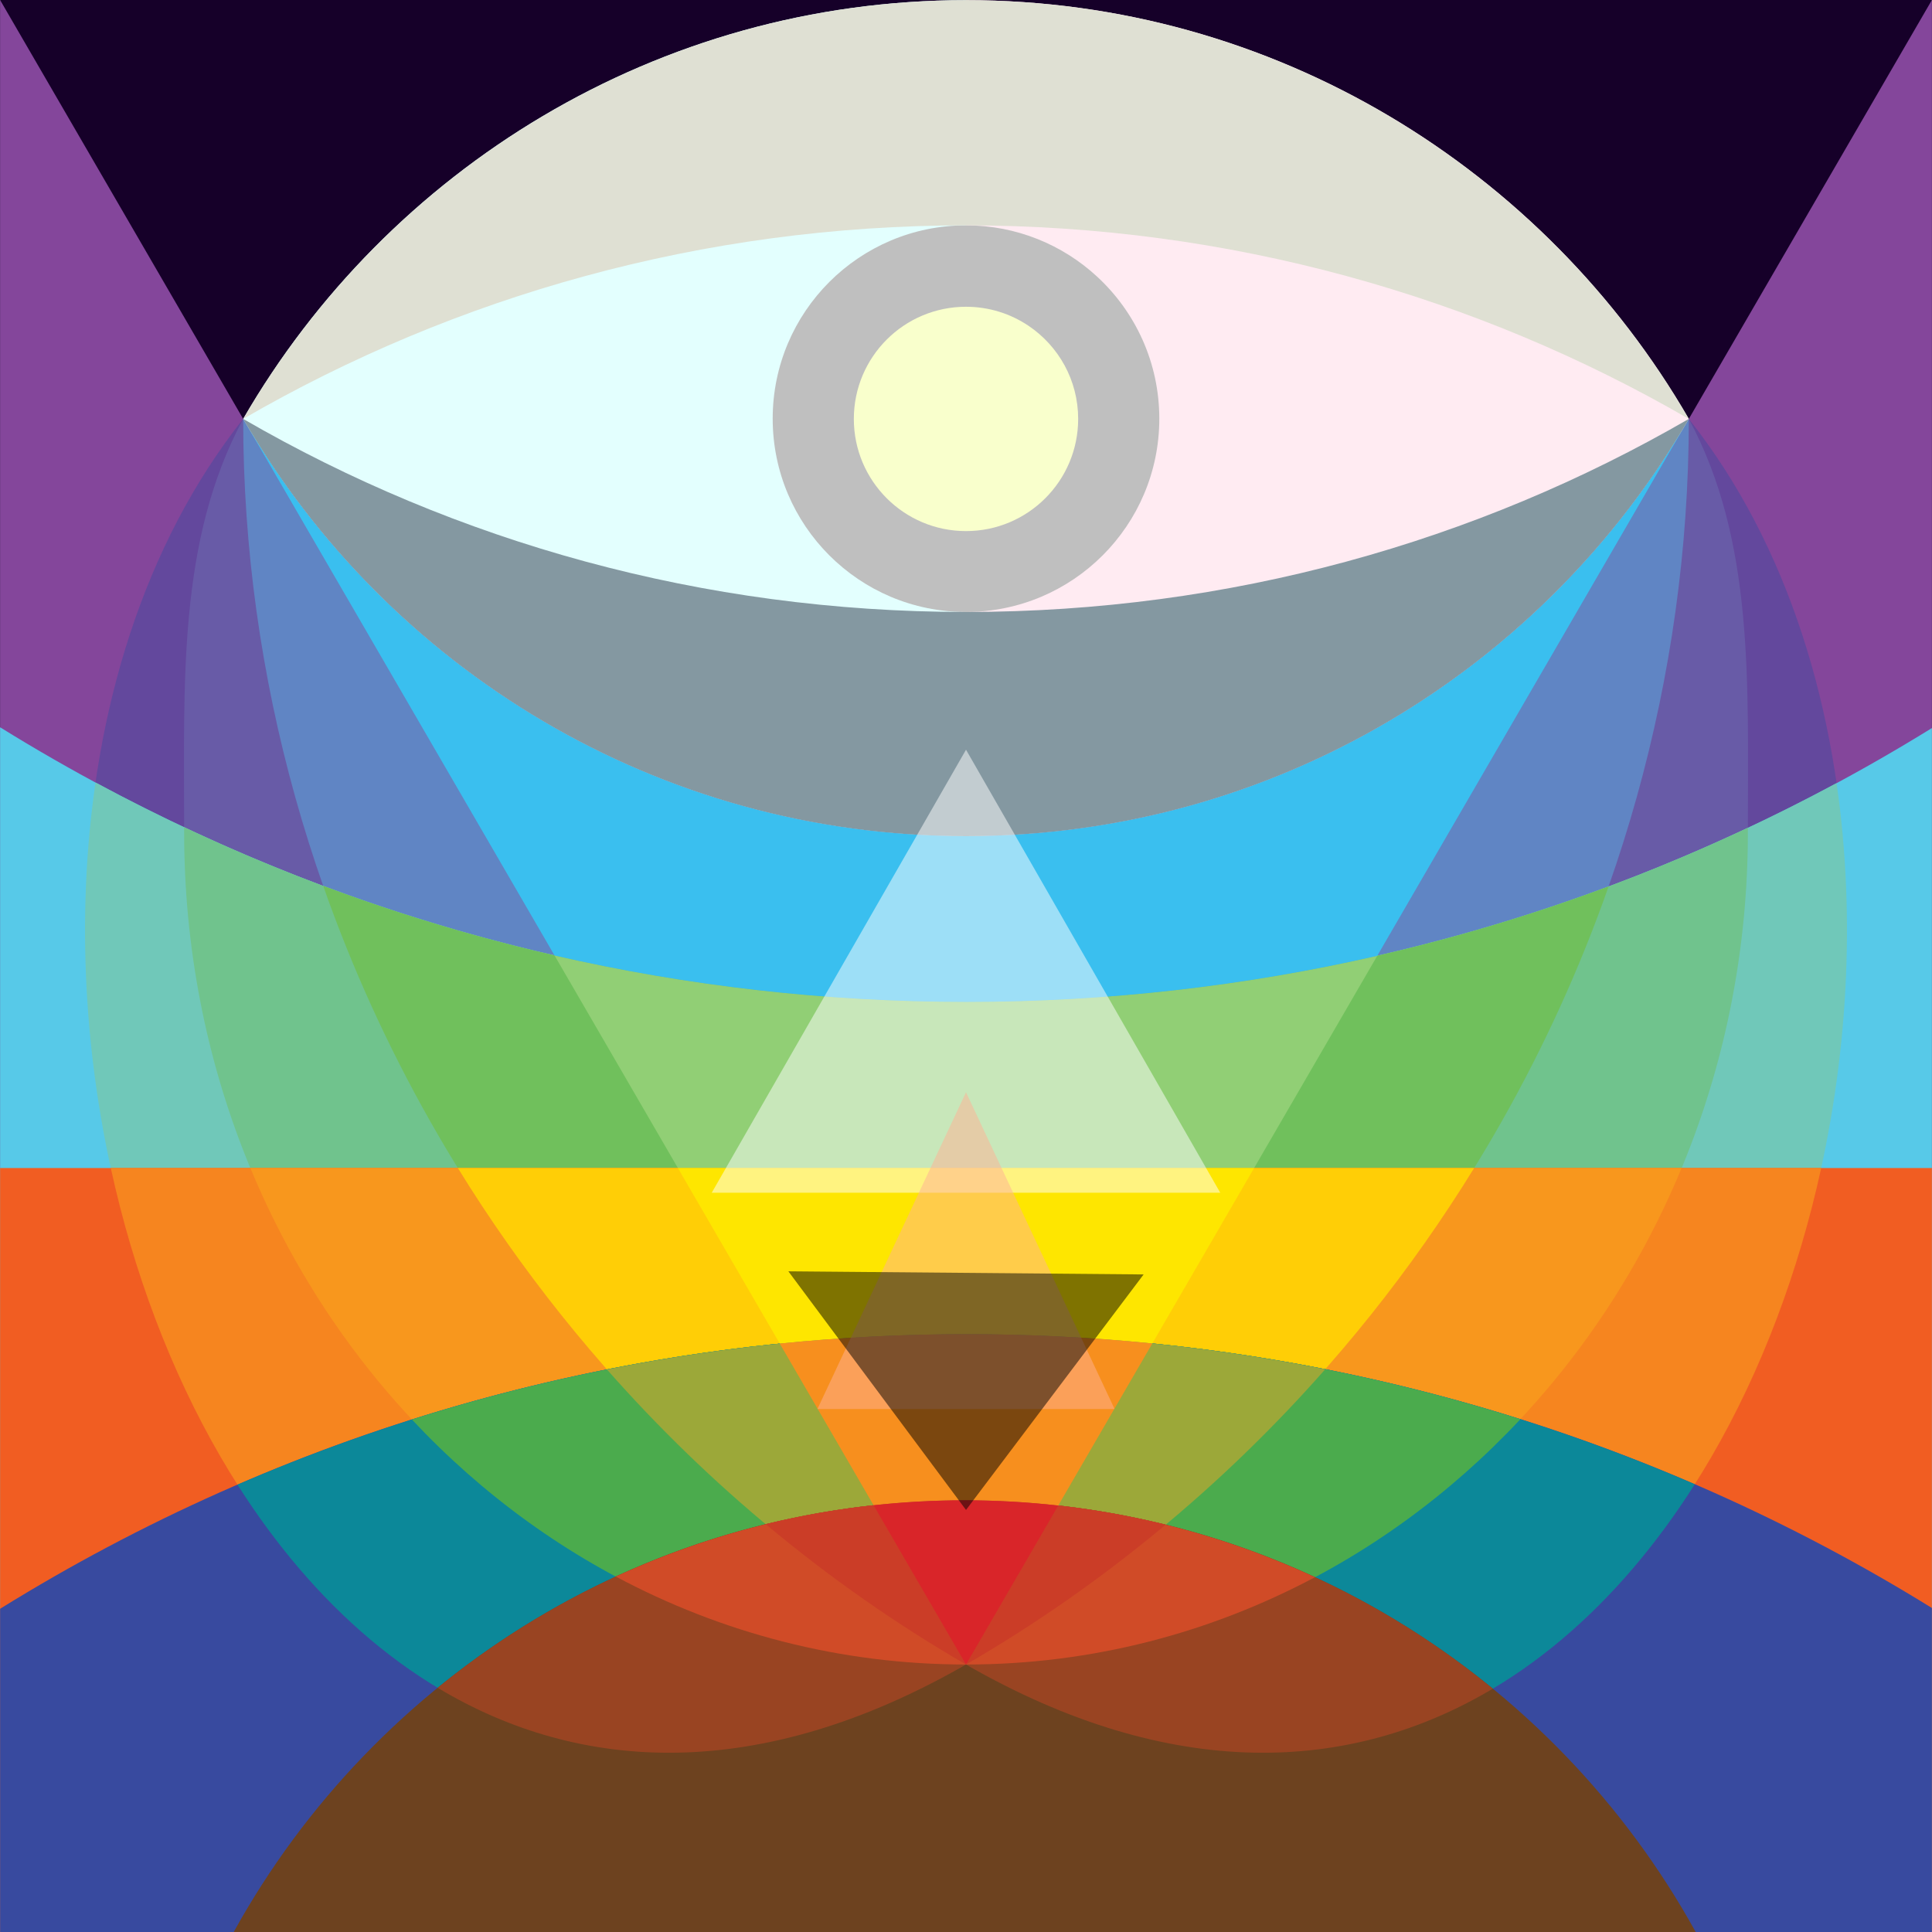
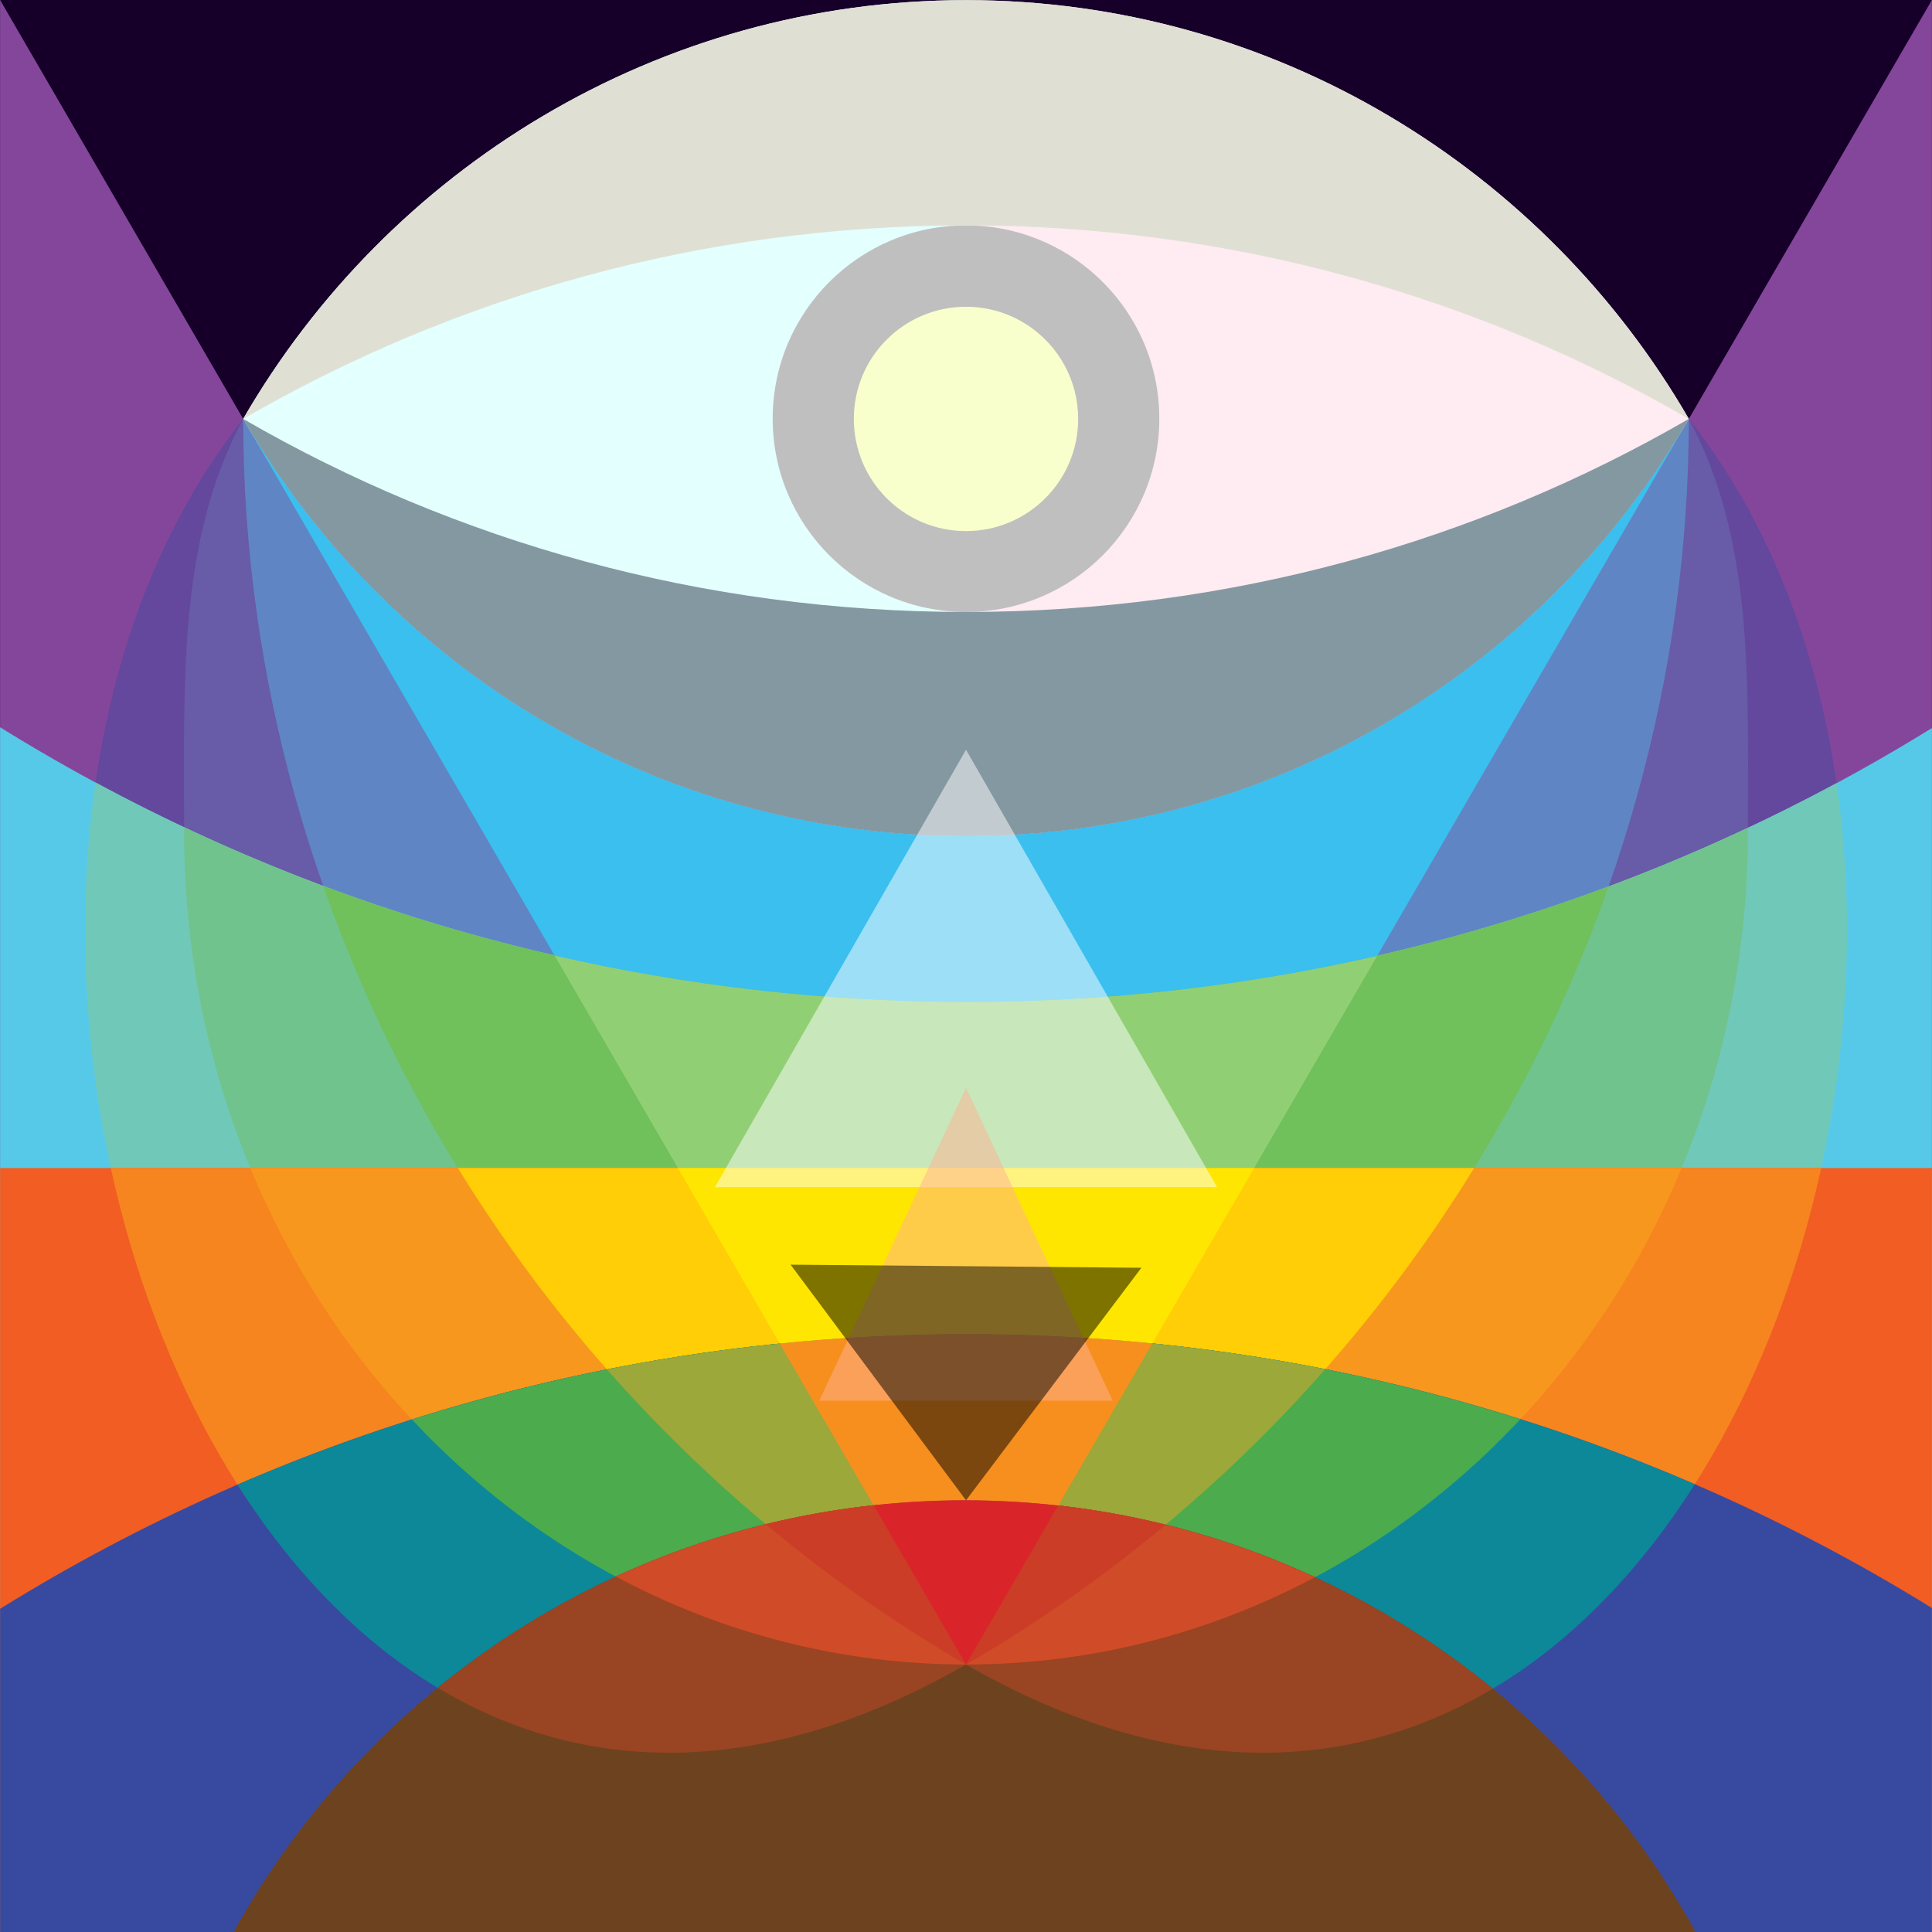
<svg xmlns="http://www.w3.org/2000/svg" version="1.1" x="0px" y="0px" viewBox="0 0 2000 2000" style="enable-background:new 0 0 2000 2000;" xml:space="preserve">
  <style type="text/css">
	.st0{fill:#160029;}
	.st1{fill:#84469B;}
	.st2{fill:#63489D;}
	.st3{fill:#685BA7;}
	.st4{fill:#6085C4;}
	.st5{fill:#57C9E8;}
	.st6{fill:#70C8B9;}
	.st7{fill:#70C38D;}
	.st8{fill:#70C05C;}
	.st9{fill:#F15D22;}
	.st10{fill:#F6851F;}
	.st11{fill:#F8971D;}
	.st12{fill:#FFCE06;}
	.st13{fill:#384A9F;}
	.st14{fill:#0C8899;}
	.st15{fill:#4BAB4D;}
	.st16{fill:#9CA839;}
	.st17{fill:#6D421F;}
	.st18{fill:#994422;}
	.st19{fill:#D04B27;}
	.st20{fill:#CB3D27;}
	.st21{fill:#E3FFFE;}
	.st22{fill:#FFEBF2;}
	.st23{fill:#BFBFBF;}
	.st24{fill:#DFE0D3;}
	.st25{fill:#8498A1;}
	.st26{fill:#F9FFCC;}
	.st27{fill:#91CF75;}
	.st28{fill:#FEE600;}
	.st29{fill:#F78F1E;}
	.st30{fill:#D92529;}
	.st31{fill:#3ABFEF;}
	.st32{opacity:0.5;fill:#FFFFFF;}
	.st33{opacity:0.5;fill:#FFB194;}
	.st34{opacity:0.5;}
	.st35{display:none;}
	.st36{display:inline;}
	.st37{fill:#FF0D00;}
	.st38{fill:#E2EB00;}
	.st39{opacity:0.5;fill:none;stroke:#FFFB00;stroke-width:8;stroke-linecap:round;stroke-miterlimit:10;}
	.st40{opacity:0.5;fill:none;stroke:#E8E8E8;stroke-width:3;stroke-linecap:round;stroke-miterlimit:10;}
	.st41{fill:none;stroke:#FFFFFF;stroke-width:0.5;stroke-linecap:round;stroke-miterlimit:10;}
	.st42{fill:#BFF0FF;}
	.st43{fill:#DE996D;}
	.st44{fill:#FFA912;}
	.st45{fill:#FFFFFF;}
	.st46{fill:none;stroke:#FFFFFF;stroke-linecap:round;stroke-miterlimit:10;}
	.st47{fill:#FFDC51;}
	.st48{fill:#FFEF1B;}
	.st49{fill:#FFB12B;}
	.st50{fill:#FF2400;}
	.st51{opacity:0.5;fill:none;stroke:#E8E8E8;stroke-width:5;stroke-linecap:round;stroke-miterlimit:10;}
	.st52{fill:none;stroke:#FFFFFF;stroke-width:2;stroke-linecap:round;stroke-miterlimit:10;}
	.st53{fill:#69CF77;}
	.st54{fill:#7EF78E;}
	.st55{fill:#90D6D2;}
	.st56{fill:#D3E8E6;}
	.st57{fill:none;stroke:#FFFFFF;stroke-width:3;stroke-linecap:round;stroke-miterlimit:10;}
	.st58{fill:#50C3DE;}
	.st59{fill:#92EBFF;}
	.st60{fill:#2EB8FF;}
	.st61{fill:#366EFF;}
	.st62{opacity:0.5;fill:none;stroke:#FFFB00;stroke-width:10;stroke-linecap:round;stroke-miterlimit:10;}
	.st63{opacity:0.5;fill:none;stroke:#E8E8E8;stroke-width:7;stroke-linecap:round;stroke-miterlimit:10;}
	.st64{fill:none;stroke:#FFFFFF;stroke-width:5;stroke-linecap:round;stroke-miterlimit:10;}
	.st65{fill:#8AD0FF;}
	.st66{fill:#CCFCFF;}
	.st67{fill:none;stroke:#FFFFFF;stroke-width:6;stroke-linecap:round;stroke-miterlimit:10;}
</style>
  <g id="ananda">
    <polygon id="cidakasha" class="st0" points="1999.9,2000 0.1,2000 0.1,0 245.84,0 1999.9,0  " />
    <g id="pratishthakala">
      <g id="ham">
        <path id="akasha" class="st1" d="M1748.26,433.64C1748.26,433.64,1748.26,433.64,1748.26,433.64c-0.04,0.08-0.09,0.15-0.13,0.23     C1598.72,691.96,1319.67,865.6,1000,865.6c-319.63,0-598.65-173.59-748.07-431.62l-0.19-0.33L0.22,0.21H0.1V2000H1999.9V0.21     h-0.12L1748.26,433.64z" />
        <path id="shabda" class="st2" d="M1748.26,433.67h-0.01C1598.86,691.87,1319.75,865.6,1000,865.6     c-319.75,0-598.86-173.72-748.24-431.92h-0.02c-413.44,521.52,0,1719.22,748.26,1289.43     C1748.26,2152.89,2161.7,955.19,1748.26,433.67z" />
        <path id="vak" class="st3" d="M1748.33,433.77c-0.02-0.03-0.05-0.06-0.07-0.09h-0.01C1598.86,691.87,1319.75,865.6,1000,865.6     c-319.75,0-598.86-173.72-748.24-431.92h-0.02c-0.02,0.02-0.03,0.04-0.05,0.07c-67.84,126.1-61.06,272.13-61.06,427.89     c0,476.02,362.37,861.47,809.38,861.47s809.38-385.45,809.38-861.47C1809.38,705.9,1816.14,559.85,1748.33,433.77z" />
        <path id="shrotra" class="st4" d="M1748.24,433.67C1598.86,691.87,1319.75,865.6,1000,865.6     c-319.75,0-598.86-173.72-748.24-431.92h-0.02C251.75,971.3,552.64,1464.14,1000,1723.1     c447.36-258.96,748.25-751.8,748.26-1289.42c0,0,0-0.01-0.01-0.01H1748.24z" />
      </g>
      <g id="yam">
        <path id="vayu" class="st5" d="M1000.65,1037.15c-367.12,0-709.92-104.07-1000.55-284.28V2000H1999.9V753.68     C1709.54,933.39,1367.22,1037.15,1000.65,1037.15z" />
        <path id="sparsha" class="st6" d="M98.89,810.02C17.42,1369.77,401.64,2066.79,1000,1723.1     c598.12,343.55,982.28-352.79,901.21-912.43c-268.06,144.44-574.71,226.48-900.55,226.48     C674.32,1037.15,367.23,954.86,98.89,810.02z" />
        <path id="pani" class="st7" d="M190.62,856.31c0,1.77,0.01,3.54,0.01,5.32c0,476.02,362.37,861.47,809.38,861.47     s809.38-385.45,809.38-861.47c0-1.57,0-3.14,0.01-4.71c-245.42,115.54-519.5,180.23-808.73,180.23     C710.91,1037.15,436.37,972.24,190.62,856.31z" />
        <path id="tvak" class="st8" d="M1665.22,917.63c-206.87,77.23-430.76,119.52-664.57,119.52c-234.37,0-458.78-42.49-666.06-120.08     c118.72,338.42,357.32,627.69,665.41,806.03C1307.92,1544.86,1546.43,1255.81,1665.22,917.63z" />
      </g>
      <g id="ram">
        <polygon id="agni" class="st9" points="1999.9,1209.13 114.7,1209.13 0.1,1209.13 0.1,2000 1999.9,2000    " />
        <path id="rupa" class="st10" d="M114.7,1209.13c93.62,429.16,426.51,777.49,885.3,513.97     c458.79,263.52,791.68-84.81,885.3-513.97H114.7z" />
        <path id="pada" class="st11" d="M1000,1723.1c330.86,0,615.31-211.2,740.81-513.97H259.19     C384.69,1511.9,669.14,1723.1,1000,1723.1z" />
        <path id="cakshus" class="st12" d="M1526.03,1209.13H473.97c130.18,211.29,311.2,389.61,526.03,513.97     C1214.83,1598.74,1395.86,1420.42,1526.03,1209.13z" />
      </g>
      <g id="vam">
        <path id="apas" class="st13" d="M1999.9,1664.59c-290.36-179.71-632.68-283.47-999.24-283.47     c-367.12,0-709.92,104.07-1000.55,284.28V2000H1999.9V1664.59z" />
        <path id="rasa" class="st14" d="M1000.65,1381.12c-268.21,0-523.42,55.61-754.81,155.81     c157.33,247.74,422.93,376.43,754.16,186.18c331.43,190.37,597.15,61.42,754.44-186.62     C1523.31,1436.56,1268.47,1381.12,1000.65,1381.12z" />
        <path id="upastha" class="st15" d="M1000,1723.1c224.32,0,427.31-97.09,573.9-253.96c-180.89-57.16-373.46-88.03-573.25-88.03     c-200.17,0-393.08,30.98-574.26,88.35C572.96,1626.15,775.83,1723.1,1000,1723.1z" />
        <path id="jihva" class="st16" d="M1371.9,1417.44c-120.07-23.79-244.18-36.32-371.24-36.32c-127.45,0-251.94,12.61-372.35,36.55     c106.46,120.8,231.93,224.53,371.7,305.44C1139.85,1642.15,1265.39,1538.33,1371.9,1417.44z" />
      </g>
      <g id="lam">
        <path id="prithivi" class="st17" d="M241.93,2000h1513.45c-147.14-266.43-430.84-446.9-756.72-446.9S389.06,1733.57,241.93,2000z     " />
        <path id="gandha" class="st18" d="M1545.37,1748.11c-148.93-121.87-339.27-195.01-546.72-195.01     c-206.92,0-396.81,72.78-545.57,194.09c147.5,88.65,333.59,98.45,546.91-24.08C1212.58,1845.21,1398.12,1835.91,1545.37,1748.11z     " />
        <path id="payu" class="st19" d="M1361.26,1632.72c-110.27-51.07-233.09-79.62-362.6-79.62c-128.95,0-251.27,28.3-361.17,78.95     c109.06,58.23,232.18,91.05,362.52,91.05C1129.84,1723.1,1252.51,1690.53,1361.26,1632.72z" />
        <path id="ghrana" class="st20" d="M1206.67,1578.37c-66.63-16.47-136.29-25.27-208.02-25.27c-70.98,0-139.93,8.62-205.93,24.76     c64.72,54.12,134.02,102.83,207.28,145.24C1073.03,1680.83,1142.12,1632.29,1206.67,1578.37z" />
      </g>
    </g>
    <g id="vidyakala">
      <path id="kaala" class="st21" d="M251.74,433.64C401.11,691.86,680.24,865.6,1000,865.6V0.16    C680.24,0.16,401.11,175.42,251.74,433.64z" />
      <path id="niyati" class="st22" d="M1000,0.16C1000,0.16,1000,0.16,1000,0.16l0,865.44c0,0,0,0,0,0    c319.76,0,598.89-173.74,748.26-431.96C1598.89,175.42,1319.76,0.16,1000,0.16z" />
      <path id="raga" class="st23" d="M1200.11,433.4c0,110.52-89.59,200.11-200.11,200.11S799.89,543.92,799.89,433.4    S889.48,233.3,1000,233.3c52.37,0,100.03,20.11,135.7,53.04C1175.3,322.9,1200.11,375.25,1200.11,433.4z" />
      <path id="vidya" class="st24" d="M999.7,233.3c272.52,0,528.56,72.94,748.57,200.34C1598.81,175.71,1319.55,0.16,1000,0.16    c-319.55,0-598.81,175.55-748.26,433.48C471.74,306.24,727.17,233.3,999.7,233.3z" />
      <path id="kalaa" class="st25" d="M1000,633.51c-272.53,0-528.25-72.46-748.26-199.87C401.11,691.86,680.24,865.6,1000,865.6    c319.76,0,598.89-173.74,748.26-431.96C1528.25,561.05,1272.53,633.51,1000,633.51z" />
      <path id="purusha" class="st26" d="M883.89,433.67c0-64.13,51.98-116.11,116.11-116.11c24.05,0,46.39,7.31,64.92,19.83    c30.89,20.87,51.19,56.2,51.19,96.28c0,64.13-51.98,116.11-116.11,116.11S883.89,497.8,883.89,433.67z" />
    </g>
    <g id="sukshma">
      <path id="anahata_1_" class="st27" d="M1000.65,1037.15c-146.67,0-289.46-16.62-426.59-48.06l127.69,220.04h596.5l127.49-219.7    C1289.07,1020.64,1146.79,1037.15,1000.65,1037.15z" />
      <path id="manipura_1_" class="st28" d="M1192.86,1390.76l105.4-181.62h-596.5l105.47,181.75c63.6-6.45,128.13-9.77,193.44-9.77    C1065.54,1381.12,1129.65,1384.39,1192.86,1390.76z" />
      <path id="svadhisthana_1_" class="st29" d="M1095.51,1558.51l97.37-167.79c-63.21-6.35-127.34-9.61-192.22-9.61    c-65.31,0-129.85,3.3-193.46,9.73l97.13,167.39c30.98-3.38,62.45-5.13,94.33-5.13C1031.4,1553.1,1063.71,1554.95,1095.51,1558.51z    " />
      <path id="muladhara_1_" class="st30" d="M1000,1723.1l95.5-164.57c-31.8-3.55-64.1-5.43-96.84-5.43    c-31.88,0-63.34,1.78-94.32,5.15L1000,1723.1z" />
      <path id="vishuddhi_1_" class="st31" d="M1000,865.6c-319.44,0-598.32-173.39-747.81-431.17l321.87,554.67    c137.13,31.44,279.92,48.06,426.59,48.06c146.14,0,288.41-16.51,425.09-47.72l322.22-555.27    C1598.51,692.09,1319.55,865.6,1000,865.6z" />
      <g id="antahkarana">
-         <polygon class="st32" points="736.77,1234.73 1263.23,1234.73 1000.02,776.1    " />
-         <polygon class="st33" points="846.21,1458.59 1000.02,1130.66 1153.81,1458.59    " />
-         <polygon class="st34" points="816.12,1316.06 1000.02,1563.1 1183.88,1319.29    " />
+         <polygon class="st32" points="740.12,1228.9 1259.88,1228.9 1000.02,776.1    " />
+         <polygon class="st33" points="848.16,1449.92 1000.02,1126.15 1151.85,1449.92    " />
+         <polygon class="st34" points="818.45,1309.19 1000.02,1553.1 1181.55,1312.39    " />
      </g>
    </g>
  </g>
  <g id="chakras" class="st35">
    <g id="mula" class="st36">
      <g id="muladhara">
        <g>
          <g>
            <g>
              <ellipse transform="matrix(0.7071 -0.7071 0.7071 0.7071 -855.9123 1162.546)" class="st37" cx="975.36" cy="1614.45" rx="29.28" ry="34.85" />
              <ellipse transform="matrix(0.7071 -0.7071 0.7071 0.7071 -876.3245 1211.826)" class="st37" cx="1024.64" cy="1663.73" rx="29.28" ry="34.85" />
            </g>
            <g>
              <ellipse transform="matrix(0.7071 -0.7071 0.7071 0.7071 -841.4786 1197.392)" class="st37" cx="1024.64" cy="1614.45" rx="34.85" ry="29.28" />
              <ellipse transform="matrix(0.7071 -0.7071 0.7071 0.7071 -890.7581 1176.98)" class="st37" cx="975.36" cy="1663.73" rx="34.85" ry="29.28" />
            </g>
          </g>
          <circle class="st18" cx="1000" cy="1639.09" r="40.23" />
        </g>
        <rect x="979.84" y="1619.22" class="st38" width="40.23" height="40.23" />
      </g>
      <g>
        <line class="st39" x1="1000" y1="1466.55" x2="1000" y2="1639.09" />
        <line class="st40" x1="1000" y1="1466.55" x2="1000" y2="1639.09" />
        <line class="st41" x1="1000" y1="1466.55" x2="1000" y2="1639.09" />
      </g>
      <g>
        <g>
          <path class="st42" d="M999.32,1639.6c-5.31-6.27-10.12-12.89-14.65-19.75c-4.52-6.86-8.68-13.98-12.5-21.34      c-3.75-7.38-7.14-14.99-10.01-22.88c-2.76-7.92-5.05-16.09-6.48-24.54c-1.41-8.43-2.42-17.14-1.99-26.04      c0.26-4.43,0.8-8.91,1.95-13.28c1.13-4.37,2.74-8.64,4.77-12.68c0.54-1,1.06-2,1.61-2.99l1.75-2.9c0.6-0.96,1.27-1.86,1.91-2.79      c0.63-0.93,1.31-1.83,2.02-2.69c2.77-3.52,5.88-6.73,9.27-9.54c1.65-1.45,3.45-2.71,5.21-3.98c1.84-1.18,3.63-2.38,5.55-3.37      c0.96-0.5,1.89-1.02,2.86-1.49c0.98-0.44,1.95-0.89,2.94-1.3c1.94-0.87,4.01-1.5,6.03-2.14c0.46-0.15,0.96,0.11,1.11,0.57      c0.09,0.29,0.02,0.6-0.16,0.82l-0.03,0.03c-5.38,6.47-10.5,12.48-14.6,18.91c-1.08,1.56-1.99,3.22-2.98,4.79      c-0.87,1.66-1.84,3.23-2.62,4.9c-0.85,1.62-1.59,3.29-2.32,4.95l-1.05,2.5l-0.93,2.54c-2.41,6.78-4.24,13.69-5.55,20.94      c-0.66,3.62-1.16,7.33-1.37,11.1c-0.22,3.77-0.15,7.59,0.12,11.42c0.57,7.66,1.95,15.36,3.82,22.98      c1.82,7.65,4.19,15.24,6.97,22.71c2.72,7.5,5.9,14.87,9.36,22.14c1.73,3.64,3.54,7.24,5.44,10.8c1.88,3.57,3.84,7.13,5.94,10.56      l0.01,0.02c0.25,0.4,0.12,0.93-0.28,1.17C1000.05,1639.99,999.59,1639.91,999.32,1639.6z" />
        </g>
        <g>
          <path class="st43" d="M999.32,1638.58c2.1-3.43,4.06-6.99,5.94-10.56c1.9-3.56,3.71-7.17,5.44-10.8      c3.46-7.27,6.63-14.64,9.36-22.14c2.78-7.47,5.14-15.06,6.97-22.71c1.87-7.63,3.25-15.32,3.82-22.98      c0.27-3.83,0.34-7.65,0.12-11.42c-0.21-3.77-0.7-7.48-1.37-11.1c-1.31-7.26-3.14-14.16-5.55-20.94l-0.93-2.54l-1.05-2.5      c-0.73-1.66-1.47-3.33-2.32-4.95c-0.78-1.67-1.75-3.24-2.62-4.9c-0.99-1.57-1.91-3.23-2.98-4.79      c-4.1-6.44-9.22-12.44-14.6-18.91l-0.02-0.03c-0.31-0.37-0.26-0.93,0.11-1.24c0.24-0.2,0.55-0.25,0.83-0.16      c2.02,0.64,4.09,1.26,6.03,2.14c0.99,0.41,1.96,0.86,2.94,1.3c0.97,0.47,1.9,0.99,2.86,1.49c1.92,0.99,3.71,2.2,5.55,3.37      c1.76,1.27,3.56,2.53,5.21,3.98c3.39,2.8,6.5,6.02,9.27,9.54c0.72,0.87,1.39,1.76,2.02,2.69c0.63,0.93,1.31,1.83,1.91,2.79      l1.75,2.9c0.55,0.99,1.07,1.99,1.61,2.99c2.03,4.05,3.64,8.31,4.77,12.68c1.15,4.37,1.69,8.85,1.95,13.28      c0.43,8.9-0.59,17.6-1.99,26.04c-1.44,8.45-3.73,16.62-6.48,24.54c-2.87,7.89-6.26,15.5-10.01,22.88      c-3.82,7.35-7.97,14.48-12.5,21.34c-4.53,6.86-9.34,13.48-14.65,19.75c-0.3,0.36-0.84,0.4-1.2,0.1      c-0.32-0.28-0.39-0.74-0.18-1.09L999.32,1638.58z" />
        </g>
      </g>
    </g>
    <g id="sva" class="st36">
      <g>
        <g>
          <path class="st43" d="M999.51,1467.37c-16.97-9.31-33.3-20.16-47.66-33.92c-3.54-3.49-6.99-7.11-10.16-11.05      c-3.17-3.92-6.2-8.04-8.8-12.51c-5.15-8.92-8.92-19.14-9.8-30.02c-0.94-10.85,0.93-22.07,5.06-32.12      c4.17-10.07,10.7-18.78,18.27-25.85c7.58-7.1,16.05-12.88,24.96-17.54c4.47-2.31,9.05-4.36,13.75-6.06      c4.7-1.7,9.51-3.13,14.48-3.97c0.51-0.09,0.99,0.26,1.08,0.76c0.06,0.34-0.08,0.66-0.32,0.87c-7.53,6.4-14.83,12.53-21.75,18.86      c-6.91,6.31-13.44,12.79-19.23,19.56c-2.91,3.37-5.63,6.82-8.17,10.3c-2.53,3.49-4.91,7.03-6.96,10.71      c-4.09,7.32-6.84,15.41-6.77,23.85c-0.05,8.41,2.19,16.98,6,25.08c3.76,8.14,8.98,15.85,14.96,23.03      c11.96,14.45,26.71,26.91,42.04,38.53c0.4,0.3,0.48,0.86,0.18,1.26C1000.39,1467.48,999.89,1467.58,999.51,1467.37z" />
        </g>
        <g>
          <path class="st42" d="M999.52,1465.86c15.33-11.62,30.07-24.08,42.04-38.53c5.99-7.17,11.21-14.88,14.96-23.03      c3.8-8.1,6.05-16.66,6-25.08c0.07-8.44-2.68-16.53-6.77-23.85c-2.05-3.68-4.43-7.22-6.96-10.71c-2.54-3.49-5.26-6.93-8.17-10.3      c-5.8-6.77-12.32-13.25-19.23-19.56c-6.92-6.34-14.21-12.46-21.75-18.86c-0.39-0.33-0.45-0.92-0.11-1.31      c0.22-0.26,0.56-0.37,0.87-0.32c4.97,0.84,9.77,2.28,14.48,3.97c4.71,1.7,9.28,3.76,13.75,6.06      c8.91,4.66,17.38,10.44,24.96,17.54c7.57,7.07,14.1,15.78,18.27,25.85c4.13,10.06,6,21.28,5.06,32.12      c-0.88,10.88-4.64,21.11-9.8,30.02c-2.6,4.47-5.63,8.59-8.8,12.51c-3.16,3.94-6.62,7.56-10.16,11.05      c-14.36,13.76-30.7,24.61-47.66,33.92c-0.44,0.24-0.99,0.08-1.23-0.36C999.05,1466.61,999.17,1466.12,999.52,1465.86z" />
        </g>
      </g>
      <g id="svadhisthana">
        <g>
          <g>
            <g>
              <ellipse transform="matrix(0.5 -0.866 0.866 0.5 -770.15 1634.248)" class="st44" cx="1030.23" cy="1484.09" rx="20.11" ry="34.85" />
              <ellipse transform="matrix(0.5 -0.866 0.866 0.5 -770.15 1564.557)" class="st44" cx="969.87" cy="1449.25" rx="20.11" ry="34.85" />
            </g>
            <g>
              <ellipse class="st44" cx="1000.05" cy="1501.52" rx="20.11" ry="34.85" />
              <ellipse class="st44" cx="1000.05" cy="1431.82" rx="20.11" ry="34.85" />
            </g>
            <g>
              <ellipse transform="matrix(0.866 -0.5 0.5 0.866 -612.1089 683.7665)" class="st44" cx="969.87" cy="1484.09" rx="34.85" ry="20.11" />
              <ellipse transform="matrix(0.866 -0.5 0.5 0.866 -586.6 709.2755)" class="st44" cx="1030.23" cy="1449.25" rx="34.85" ry="20.11" />
            </g>
            <g>
              <ellipse transform="matrix(0.5 -0.866 0.866 0.5 -770.15 1564.557)" class="st44" cx="969.87" cy="1449.25" rx="20.11" ry="34.85" />
              <ellipse transform="matrix(0.5 -0.866 0.866 0.5 -770.15 1634.248)" class="st44" cx="1030.23" cy="1484.09" rx="20.11" ry="34.85" />
            </g>
            <g>
              <ellipse class="st44" cx="1000.05" cy="1431.82" rx="20.11" ry="34.85" />
              <ellipse class="st44" cx="1000.05" cy="1501.52" rx="20.11" ry="34.85" />
            </g>
          </g>
          <circle class="st14" cx="1000.05" cy="1466.67" r="40.23" />
        </g>
        <path class="st45" d="M1000,1483.95c-14.02,0-25.71-9.94-28.43-23.15c-0.39,1.9-0.59,3.86-0.59,5.87     c0,16.03,12.99,29.02,29.02,29.02s29.02-12.99,29.02-29.02c0-2.01-0.21-3.97-0.59-5.87     C1025.71,1474.02,1014.02,1483.95,1000,1483.95z" />
      </g>
      <g>
        <line class="st39" x1="1000" y1="1295.03" x2="1000" y2="1466.55" />
        <line class="st40" x1="1000" y1="1295.03" x2="1000" y2="1466.55" />
        <line class="st46" x1="1000" y1="1295.03" x2="1000" y2="1466.55" />
      </g>
    </g>
    <g id="mani" class="st36">
      <g>
        <g>
          <path class="st43" d="M999.6,1294.26c11.52-6,22.94-12.05,34.09-18.54c11.15-6.47,22.07-13.28,32.45-20.72      c10.39-7.38,20.33-15.37,28.83-24.34c4.24-4.45,8.19-9.13,11.23-14.11c3.06-4.95,5.36-10.15,6.06-15.21l0.15-0.95      c0.05-0.31,0.03-0.63,0.06-0.94l0.1-1.86c-0.11-1.22-0.05-2.45-0.32-3.64c-0.11-1.2-0.53-2.36-0.85-3.52      c-0.15-0.58-0.46-1.14-0.67-1.7c-0.24-0.56-0.42-1.14-0.76-1.68c-2.27-4.41-5.81-8.48-10.1-12.09      c-1.02-0.94-2.21-1.78-3.29-2.68c-1.08-0.91-2.36-1.67-3.51-2.54c-1.14-0.88-2.43-1.63-3.65-2.46l-1.85-1.22l-1.92-1.16      c-5.06-3.17-10.48-6.06-15.93-8.96c-11.01-5.7-22.57-10.91-34.31-16.04c-11.75-5.16-23.71-10.13-35.63-15.85l0,0      c-0.48-0.23-0.69-0.81-0.46-1.29c0.17-0.36,0.53-0.56,0.91-0.55c13.24,0.43,26.31,2.22,39.26,4.9      c12.94,2.73,25.76,6.44,38.27,11.61c6.23,2.67,12.41,5.6,18.32,9.34c5.92,3.68,11.6,8.02,16.77,13.27      c5.09,5.29,9.71,11.62,12.61,19.11c0.41,0.9,0.67,1.89,0.96,2.86c0.27,0.98,0.61,1.92,0.8,2.92l0.55,3l0.13,0.75l0.06,0.76      l0.13,1.52c0.24,2.02,0.09,4.05,0.03,6.06c-0.1,0.99-0.24,1.98-0.37,2.97c-0.07,0.49-0.12,0.99-0.22,1.47l-0.33,1.43      c-1.68,7.72-5.33,14.33-9.45,20.12c-4.14,5.82-8.97,10.78-13.96,15.39c-10.13,9.07-21.17,16.5-32.47,23.25      c-22.72,13.32-46.68,23.79-70.92,33.02l-0.02,0.01c-0.49,0.19-1.04-0.06-1.23-0.55C998.97,1294.99,999.17,1294.48,999.6,1294.26      z" />
        </g>
        <g>
          <path class="st42" d="M999.61,1295.99c-24.24-9.23-48.2-19.7-70.92-33.02c-11.3-6.75-22.34-14.18-32.47-23.25      c-5-4.6-9.82-9.57-13.96-15.39c-4.12-5.79-7.77-12.4-9.45-20.12l-0.33-1.43c-0.1-0.48-0.15-0.98-0.22-1.47      c-0.13-0.99-0.27-1.97-0.37-2.97c-0.05-2.01-0.21-4.03,0.03-6.06l0.13-1.52l0.06-0.76l0.13-0.75l0.55-3      c0.19-1,0.53-1.95,0.8-2.92c0.29-0.97,0.56-1.96,0.96-2.86c2.9-7.5,7.52-13.82,12.61-19.11c5.17-5.25,10.85-9.59,16.77-13.27      c5.91-3.74,12.09-6.67,18.32-9.34c12.52-5.17,25.34-8.88,38.27-11.61c12.95-2.68,26.01-4.47,39.26-4.9      c0.54-0.02,0.98,0.4,1,0.94c0.01,0.4-0.21,0.74-0.55,0.91l-0.01,0c-11.92,5.72-23.89,10.69-35.63,15.85      c-11.75,5.12-23.3,10.34-34.31,16.04c-5.45,2.9-10.88,5.79-15.93,8.96l-1.92,1.16l-1.85,1.22c-1.22,0.82-2.51,1.58-3.65,2.46      c-1.15,0.87-2.43,1.63-3.51,2.54c-1.09,0.9-2.27,1.74-3.29,2.68c-4.29,3.61-7.83,7.68-10.1,12.09      c-0.34,0.54-0.52,1.11-0.76,1.68c-0.21,0.57-0.52,1.12-0.67,1.7c-0.31,1.16-0.74,2.31-0.85,3.52c-0.27,1.19-0.22,2.41-0.32,3.64      l0.1,1.86c0.02,0.31,0.01,0.62,0.06,0.94l0.15,0.95c0.71,5.06,3.01,10.27,6.06,15.21c3.05,4.97,6.99,9.65,11.23,14.11      c8.5,8.97,18.45,16.95,28.83,24.34c10.38,7.44,21.3,14.25,32.45,20.72c11.15,6.49,22.57,12.54,34.09,18.54      c0.47,0.24,0.65,0.82,0.4,1.28c-0.23,0.43-0.74,0.62-1.18,0.45L999.61,1295.99z" />
        </g>
      </g>
      <g id="manipura">
        <g id="petals10">
          <ellipse transform="matrix(0.9511 -0.309 0.309 0.9511 -356.203 362.7036)" class="st47" cx="966.91" cy="1305.84" rx="34.85" ry="20.11" />
          <ellipse transform="matrix(0.809 -0.5878 0.5878 0.809 -557.5734 817.7275)" class="st47" cx="979.57" cy="1266.88" rx="20.11" ry="34.85" />
          <ellipse transform="matrix(0.5878 -0.809 0.809 0.5878 -604.2504 1347.853)" class="st47" cx="1020.53" cy="1266.88" rx="34.85" ry="20.11" />
          <ellipse transform="matrix(0.309 -0.9511 0.9511 0.309 -528.0114 1884.934)" class="st47" cx="1033.19" cy="1305.84" rx="20.11" ry="34.85" />
          <ellipse class="st47" cx="1000.05" cy="1329.92" rx="20.11" ry="34.85" />
          <ellipse transform="matrix(0.9511 -0.309 0.309 0.9511 -346.304 382.1314)" class="st48" cx="1033.19" cy="1284.3" rx="34.85" ry="20.11" />
          <ellipse transform="matrix(0.809 -0.5878 0.5878 0.809 -582.8903 852.5734)" class="st48" cx="1020.53" cy="1323.26" rx="20.11" ry="34.85" />
          <ellipse transform="matrix(0.5878 -0.809 0.809 0.5878 -666.7501 1337.954)" class="st48" cx="979.57" cy="1323.26" rx="34.85" ry="20.11" />
          <ellipse transform="matrix(0.309 -0.9511 0.9511 0.309 -553.3283 1807.016)" class="st48" cx="966.91" cy="1284.3" rx="20.11" ry="34.85" />
          <ellipse class="st48" cx="1000.05" cy="1260.23" rx="20.11" ry="34.85" />
          <circle class="st49" cx="1000.05" cy="1295.07" r="40.23" />
        </g>
        <polygon id="red-triangle" class="st50" points="1000,1322.28 1026.44,1276.49 973.56,1276.49    " />
      </g>
      <g id="mani-sushumna">
        <line class="st39" x1="1000" y1="1123.08" x2="1000" y2="1295.03" />
        <line class="st51" x1="1000" y1="1123.08" x2="1000" y2="1295.03" />
        <line class="st52" x1="1000" y1="1123.08" x2="1000" y2="1295.03" />
      </g>
    </g>
    <g id="ana" class="st36">
      <g>
        <g>
          <path class="st43" d="M999.76,1124.11l-12.12-2.44l-12.09-2.62l-12.04-2.88c-4-1.04-8.02-2-12-3.1      c-3.99-1.1-7.99-2.15-11.95-3.37l-5.95-1.78l-5.93-1.89c-3.96-1.22-7.87-2.65-11.81-3.97l-5.86-2.15l-2.93-1.08l-2.91-1.15      c-7.77-3.04-15.44-6.44-22.97-10.23c-7.53-3.79-14.93-7.99-22.03-12.91c-7.04-4.98-13.84-10.6-19.72-17.6      c-2.93-3.5-5.56-7.4-7.76-11.67c-2.21-4.27-3.76-9.09-4.48-14.12c-0.72-5.03-0.48-10.3,0.7-15.26c1.16-4.97,3.1-9.68,5.61-13.86      c2.5-4.19,5.43-7.97,8.58-11.43c3.18-3.42,6.58-6.49,10.1-9.36c14.25-11.2,30.41-18.32,46.8-23.22      c16.43-4.89,33.2-7.72,49.96-9.01c16.77-1.28,33.56-1.02,50.14,1.15c0.56,0.07,0.95,0.58,0.87,1.14      c-0.06,0.43-0.37,0.76-0.77,0.85l-0.03,0.01c-2.03,0.49-4.06,0.9-6.09,1.35c-2.03,0.39-4.05,0.85-6.06,1.28l-12.05,2.6      c-8,1.74-15.92,3.6-23.77,5.57c-15.69,3.93-31.09,8.45-45.85,14.01c-14.71,5.57-29,11.93-41.36,20.16      c-3.04,2.08-5.96,4.29-8.6,6.68c-2.6,2.41-4.96,4.97-6.92,7.7c-1.96,2.72-3.42,5.61-4.35,8.59c-0.91,2.98-1.26,6.05-1.02,9.18      c0.27,3.12,1.03,6.31,2.44,9.42c1.4,3.11,3.19,6.19,5.39,9.12c4.39,5.87,10.05,11.19,16.17,16.03      c6.12,4.88,12.77,9.28,19.67,13.35c6.9,4.07,14.06,7.84,21.39,11.29c14.59,7.08,29.83,13.02,45.22,18.58      c3.84,1.41,7.73,2.69,11.6,4.04l11.69,3.83l11.75,3.69l11.81,3.52l0.01,0c0.53,0.16,0.83,0.72,0.67,1.24      C1000.77,1123.92,1000.26,1124.21,999.76,1124.11z" />
        </g>
        <g>
          <path class="st42" d="M999.77,1122.17l11.81-3.52l11.75-3.69l11.69-3.83c3.87-1.35,7.76-2.63,11.6-4.04      c15.39-5.56,30.63-11.5,45.22-18.58c7.33-3.45,14.49-7.22,21.39-11.29c6.9-4.07,13.56-8.48,19.67-13.35      c6.12-4.84,11.78-10.15,16.17-16.03c2.2-2.93,3.99-6.01,5.39-9.12c1.41-3.12,2.17-6.31,2.44-9.42c0.24-3.13-0.12-6.19-1.02-9.18      c-0.93-2.98-2.39-5.87-4.35-8.59c-1.95-2.73-4.32-5.28-6.92-7.7c-2.64-2.39-5.56-4.6-8.6-6.68      c-12.36-8.24-26.65-14.59-41.36-20.16c-14.76-5.57-30.16-10.08-45.85-14.01c-7.85-1.97-15.77-3.83-23.77-5.57l-12.05-2.6      c-2.02-0.43-4.04-0.89-6.06-1.28c-2.02-0.45-4.06-0.85-6.09-1.35l-0.03-0.01c-0.54-0.13-0.88-0.68-0.75-1.22      c0.1-0.42,0.45-0.71,0.85-0.77c16.58-2.17,33.38-2.43,50.14-1.15c16.76,1.29,33.53,4.12,49.96,9.01      c16.39,4.9,32.54,12.03,46.8,23.22c3.52,2.87,6.92,5.94,10.1,9.36c3.15,3.46,6.08,7.23,8.58,11.43      c2.51,4.18,4.45,8.89,5.61,13.86c1.17,4.96,1.42,10.23,0.7,15.26c-0.71,5.03-2.27,9.85-4.48,14.12      c-2.2,4.27-4.83,8.18-7.76,11.67c-5.87,7-12.68,12.62-19.72,17.6c-7.09,4.92-14.5,9.11-22.03,12.91      c-7.53,3.79-15.2,7.18-22.97,10.23l-2.91,1.15l-2.93,1.08l-5.86,2.15c-3.94,1.33-7.85,2.75-11.81,3.97l-5.93,1.89l-5.95,1.78      c-3.96,1.22-7.96,2.27-11.95,3.37c-3.99,1.1-8.01,2.07-12,3.1l-12.04,2.88l-12.09,2.62l-12.12,2.44      c-0.54,0.11-1.07-0.24-1.18-0.78c-0.1-0.51,0.2-1.01,0.69-1.16L999.77,1122.17z" />
        </g>
      </g>
      <g id="anahata">
        <g>
          <g>
            <ellipse transform="matrix(0.866 -0.5 0.5 0.866 -440.3424 637.6905)" class="st53" cx="969.77" cy="1140.53" rx="34.85" ry="20.11" />
            <ellipse transform="matrix(0.866 -0.5 0.5 0.866 -414.8334 663.1994)" class="st53" cx="1030.13" cy="1105.69" rx="34.85" ry="20.11" />
          </g>
          <g>
            <ellipse transform="matrix(0.5 -0.866 0.866 0.5 -472.6673 1392.695)" class="st53" cx="969.77" cy="1105.69" rx="20.11" ry="34.85" />
            <ellipse transform="matrix(0.5 -0.866 0.866 0.5 -472.6673 1462.386)" class="st53" cx="1030.13" cy="1140.53" rx="20.11" ry="34.85" />
          </g>
          <g>
            <ellipse class="st53" cx="999.95" cy="1088.27" rx="20.11" ry="34.85" />
            <ellipse class="st53" cx="999.95" cy="1157.96" rx="20.11" ry="34.85" />
          </g>
          <g>
            <ellipse transform="matrix(0.5 -0.866 0.866 0.5 -507.5131 1427.54)" class="st54" cx="982.53" cy="1153.29" rx="34.85" ry="20.11" />
            <ellipse transform="matrix(0.5 -0.866 0.866 0.5 -437.8215 1427.54)" class="st54" cx="1017.38" cy="1092.93" rx="34.85" ry="20.11" />
          </g>
          <g>
            <ellipse class="st54" cx="965.11" cy="1123.11" rx="34.85" ry="20.11" />
            <ellipse class="st54" cx="1034.8" cy="1123.11" rx="34.85" ry="20.11" />
          </g>
          <g>
            <ellipse transform="matrix(0.866 -0.5 0.5 0.866 -414.8335 637.6905)" class="st54" cx="982.53" cy="1092.93" rx="20.11" ry="34.85" />
            <ellipse transform="matrix(0.866 -0.5 0.5 0.866 -440.3424 663.1994)" class="st54" cx="1017.38" cy="1153.29" rx="20.11" ry="34.85" />
          </g>
          <circle class="st55" cx="999.95" cy="1123.11" r="40.23" />
        </g>
        <polygon class="st56" points="1025.03,1137.57 1025.03,1108.66 1000,1094.2 974.97,1108.66 974.97,1137.57 1000,1152.02    " />
      </g>
      <g>
        <line class="st39" x1="1000" y1="951.02" x2="1000" y2="1123.08" />
        <line class="st51" x1="1000" y1="951.02" x2="1000" y2="1123.08" />
        <line class="st57" x1="1000" y1="951.02" x2="1000" y2="1123.08" />
      </g>
    </g>
    <g id="vish" class="st36">
      <g>
        <g>
          <path class="st43" d="M999.09,950.11c9.41-0.77,18.75-2.13,27.99-3.91c9.25-1.76,18.41-3.94,27.46-6.48      c18.1-5.06,35.82-11.4,52.94-18.95c17.14-7.48,33.76-16.14,49.26-26.22c7.77-5,15.24-10.38,22.19-16.22      c6.92-5.83,13.35-12.17,18.48-19.03c1.26-1.72,2.43-3.47,3.51-5.24c1.05-1.77,1.99-3.56,2.78-5.35      c1.59-3.59,2.45-7.19,2.54-10.49c0.08-3.31-0.64-6.3-2.09-9.12c-1.49-2.81-3.71-5.49-6.54-7.92      c-5.62-4.97-13.21-8.91-21.17-12.32c-8.02-3.38-16.54-6.27-25.28-8.81c-17.49-5.11-35.76-8.94-54.19-12.49      c-18.45-3.55-37.13-6.65-55.93-10.43c-0.58-0.11-0.95-0.67-0.83-1.25c0.09-0.46,0.47-0.79,0.92-0.85      c19.08-2.24,38.25-2.83,57.48-2.22c19.22,0.7,38.53,2.62,57.78,6.9c9.62,2.15,19.22,5,28.65,9.03      c4.71,2.02,9.38,4.37,13.92,7.18c2.27,1.43,4.5,2.96,6.68,4.66c2.19,1.67,4.31,3.54,6.34,5.57c4.02,4.08,7.69,9.05,10.13,14.88      c2.45,5.83,3.36,12.48,2.67,18.61c-0.66,6.16-2.68,11.76-5.23,16.68c-2.54,4.96-5.63,9.33-8.95,13.35      c-6.66,8.01-14.21,14.66-22.08,20.66c-7.88,5.98-16.11,11.28-24.53,16.13c-16.92,9.58-34.58,17.43-52.62,24.04      c-18.08,6.51-36.54,11.81-55.31,15.6c-9.38,1.88-18.83,3.41-28.33,4.48c-9.5,1.03-19.04,1.62-28.57,1.61      c-0.58,0-1.05-0.47-1.05-1.05C998.12,950.61,998.55,950.16,999.09,950.11z" />
        </g>
        <g>
          <path class="st42" d="M1000.14,952.27c-4.46,0.56-8.94,0.54-13.39,0.25c-4.45-0.28-8.86-0.87-13.24-1.57      c-8.75-1.49-17.38-3.6-25.9-6.03c-17.03-4.92-33.61-11.25-49.82-18.47c-16.17-7.32-31.96-15.58-47.1-25.19      c-7.54-4.86-14.91-10.06-21.99-15.78c-7.08-5.73-13.88-11.99-20.04-19.23c-3.06-3.65-5.99-7.52-8.52-11.86      c-1.27-2.16-2.48-4.42-3.52-6.83c-1.05-2.4-1.97-4.93-2.63-7.63c-0.67-2.69-1.12-5.51-1.24-8.44c-0.11-2.92,0.14-5.93,0.75-8.88      c0.62-2.94,1.6-5.82,2.87-8.49c1.29-2.66,2.84-5.12,4.55-7.38c1.73-2.23,3.62-4.22,5.57-6.08c1.97-1.79,3.98-3.51,6.08-4.98      c4.17-3,8.5-5.45,12.87-7.53c8.76-4.14,17.7-6.93,26.64-9.06c17.89-4.18,35.79-5.95,53.6-6.53c17.81-0.5,35.55,0.19,53.2,2.48      c0.58,0.08,1,0.61,0.92,1.19c-0.06,0.46-0.41,0.81-0.84,0.91c-17.36,3.73-34.61,6.73-51.61,10.17      c-16.98,3.41-33.81,7.1-49.76,12.04c-7.95,2.48-15.7,5.26-22.8,8.58c-3.54,1.67-6.9,3.48-9.93,5.46      c-1.54,0.99-2.94,2.02-4.28,3.09c-1.29,1.09-2.5,2.21-3.54,3.38c-1.04,1.16-1.95,2.34-2.7,3.56c-0.73,1.22-1.29,2.48-1.71,3.79      c-0.84,2.61-1.01,5.53-0.48,8.73c0.24,1.59,0.68,3.24,1.26,4.9c0.57,1.66,1.26,3.36,2.13,5.02c1.67,3.35,3.84,6.64,6.22,9.85      c4.85,6.39,10.67,12.41,16.91,18.04c6.25,5.64,12.95,10.93,19.88,15.95c13.82,10.11,28.6,19.15,43.87,27.31      c15.24,8.21,31.03,15.51,47.26,21.64c8.12,3.05,16.36,5.78,24.75,7.93c4.19,1.07,8.42,2.02,12.68,2.67      c4.26,0.67,8.56,1.07,12.84,0.91l0.02,0c0.58-0.02,1.07,0.43,1.09,1.01C1001.08,951.74,1000.67,952.21,1000.14,952.27z" />
        </g>
      </g>
      <g id="vishuddhi">
        <g>
          <g>
            <ellipse transform="matrix(0.7071 -0.7071 0.7071 0.7071 -404.3524 975.5432)" class="st58" cx="975.41" cy="975.87" rx="34.85" ry="20.11" />
            <ellipse transform="matrix(0.7071 -0.7071 0.7071 0.7071 -355.073 995.9554)" class="st58" cx="1024.69" cy="926.59" rx="34.85" ry="20.11" />
          </g>
          <g>
            <ellipse class="st58" cx="965.2" cy="951.23" rx="34.85" ry="20.11" />
            <ellipse class="st58" cx="1034.89" cy="951.23" rx="34.85" ry="20.11" />
          </g>
          <g>
            <ellipse transform="matrix(0.7071 -0.7071 0.7071 0.7071 -369.5066 961.1096)" class="st58" cx="975.41" cy="926.59" rx="20.11" ry="34.85" />
            <ellipse transform="matrix(0.7071 -0.7071 0.7071 0.7071 -389.9188 1010.389)" class="st58" cx="1024.69" cy="975.87" rx="20.11" ry="34.85" />
          </g>
          <g>
            <ellipse class="st58" cx="1000.05" cy="916.38" rx="20.11" ry="34.85" />
            <ellipse class="st58" cx="1000.05" cy="986.07" rx="20.11" ry="34.85" />
          </g>
          <g>
            <ellipse transform="matrix(0.3827 -0.9239 0.9239 0.3827 -299.4486 1518.687)" class="st59" cx="986.71" cy="983.42" rx="34.85" ry="20.11" />
            <ellipse transform="matrix(0.3827 -0.9239 0.9239 0.3827 -223.4994 1503.58)" class="st59" cx="1013.38" cy="919.03" rx="34.85" ry="20.11" />
          </g>
          <g>
            <ellipse transform="matrix(0.9239 -0.3827 0.3827 0.9239 -295.4489 443.8053)" class="st59" cx="967.85" cy="964.56" rx="34.85" ry="20.11" />
            <ellipse transform="matrix(0.9239 -0.3827 0.3827 0.9239 -280.3417 466.4149)" class="st59" cx="1032.24" cy="937.89" rx="34.85" ry="20.11" />
          </g>
          <g>
            <ellipse transform="matrix(0.3827 -0.9239 0.9239 0.3827 -269.0276 1473.158)" class="st59" cx="967.85" cy="937.89" rx="20.11" ry="34.85" />
            <ellipse transform="matrix(0.3827 -0.9239 0.9239 0.3827 -253.9204 1549.108)" class="st59" cx="1032.24" cy="964.56" rx="20.11" ry="34.85" />
          </g>
          <g>
            <ellipse transform="matrix(0.9239 -0.3827 0.3827 0.9239 -276.5905 447.5564)" class="st59" cx="986.71" cy="919.03" rx="20.11" ry="34.85" />
            <ellipse transform="matrix(0.9239 -0.3827 0.3827 0.9239 -299.2001 462.6637)" class="st59" cx="1013.38" cy="983.42" rx="20.11" ry="34.85" />
          </g>
          <circle class="st60" cx="1000.05" cy="951.23" r="40.23" />
        </g>
        <circle class="st61" cx="1000" cy="951.23" r="26.11" />
      </g>
      <g>
        <line class="st62" x1="1000" y1="777.01" x2="1000" y2="951.02" />
        <line class="st63" x1="1000" y1="777.01" x2="1000" y2="951.02" />
        <line class="st64" x1="1000" y1="777.01" x2="1000" y2="951.02" />
      </g>
    </g>
    <g id="aj" class="st36">
      <g id="ajna">
        <g>
          <ellipse class="st65" cx="1034.94" cy="777.01" rx="34.89" ry="37.11" />
          <ellipse class="st65" cx="965.16" cy="777.01" rx="34.89" ry="37.11" />
        </g>
        <circle class="st66" cx="1000.05" cy="777.01" r="40.02" />
      </g>
      <line id="cit-kundalini" class="st67" x1="1000" y1="433.67" x2="1000" y2="777.01" />
    </g>
  </g>
  <g id="dots" class="st35">
    <circle class="st36" cx="999.9" cy="776.85" r="2.5" />
    <circle class="st36" cx="999.9" cy="951.23" r="2.5" />
    <circle class="st36" cx="1000" cy="1123.11" r="2.5" />
    <circle class="st36" cx="1000" cy="1295.07" r="2.5" />
    <circle class="st36" cx="1000" cy="1466.67" r="2.5" />
    <circle class="st36" cx="1000" cy="1639.09" r="2.5" />
  </g>
</svg>
